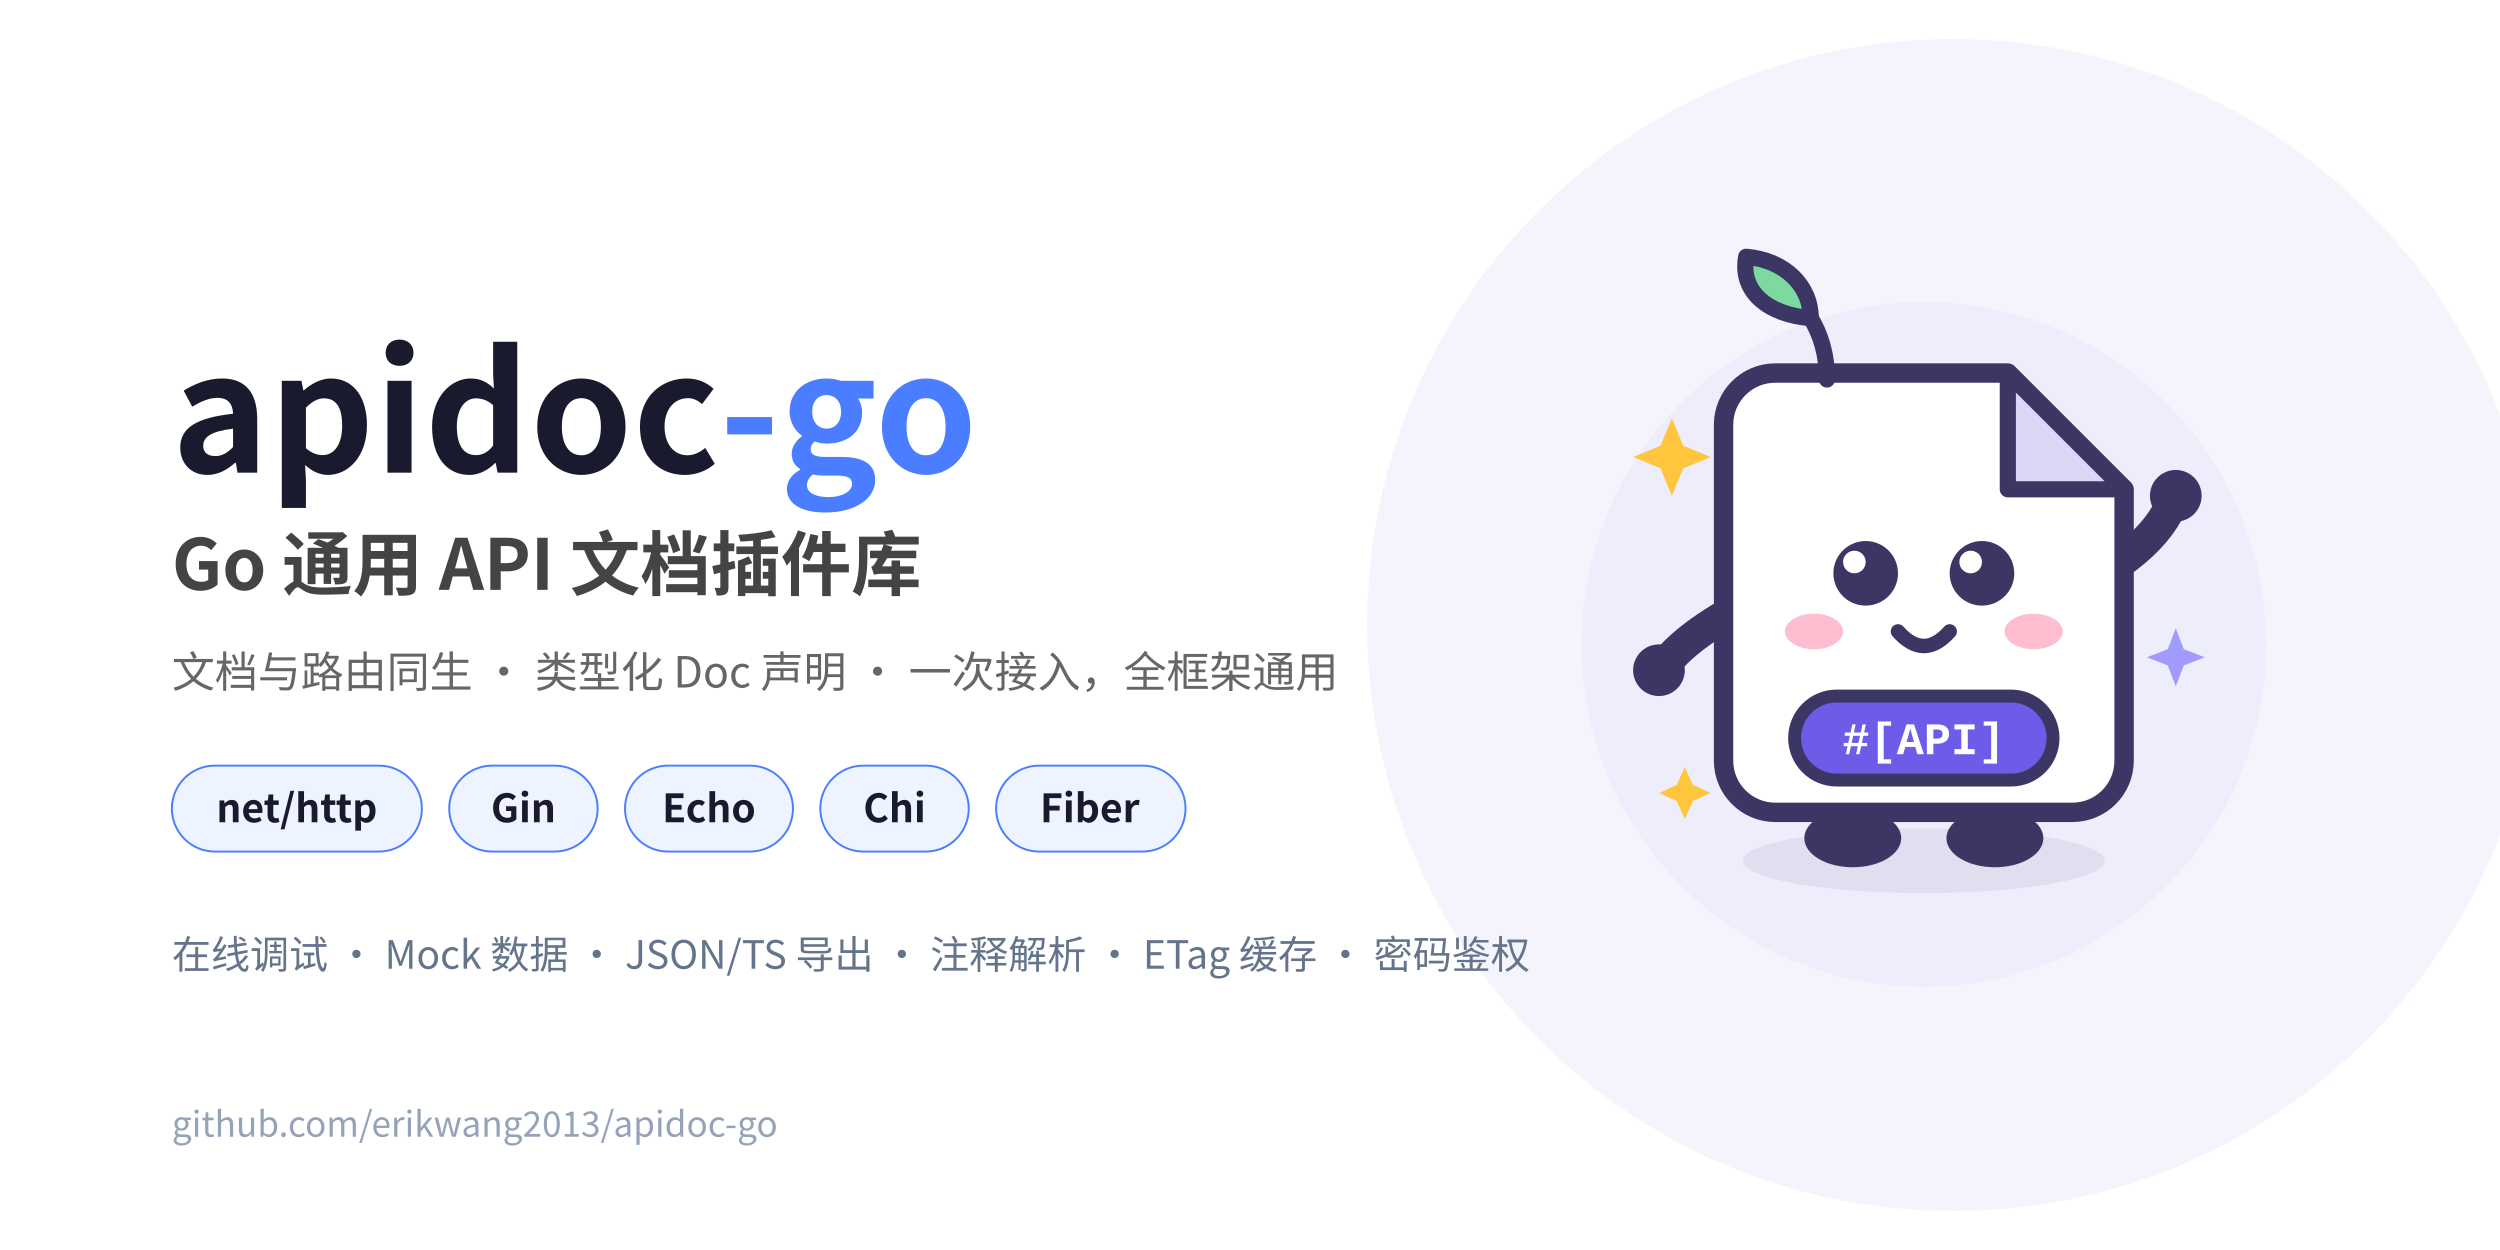
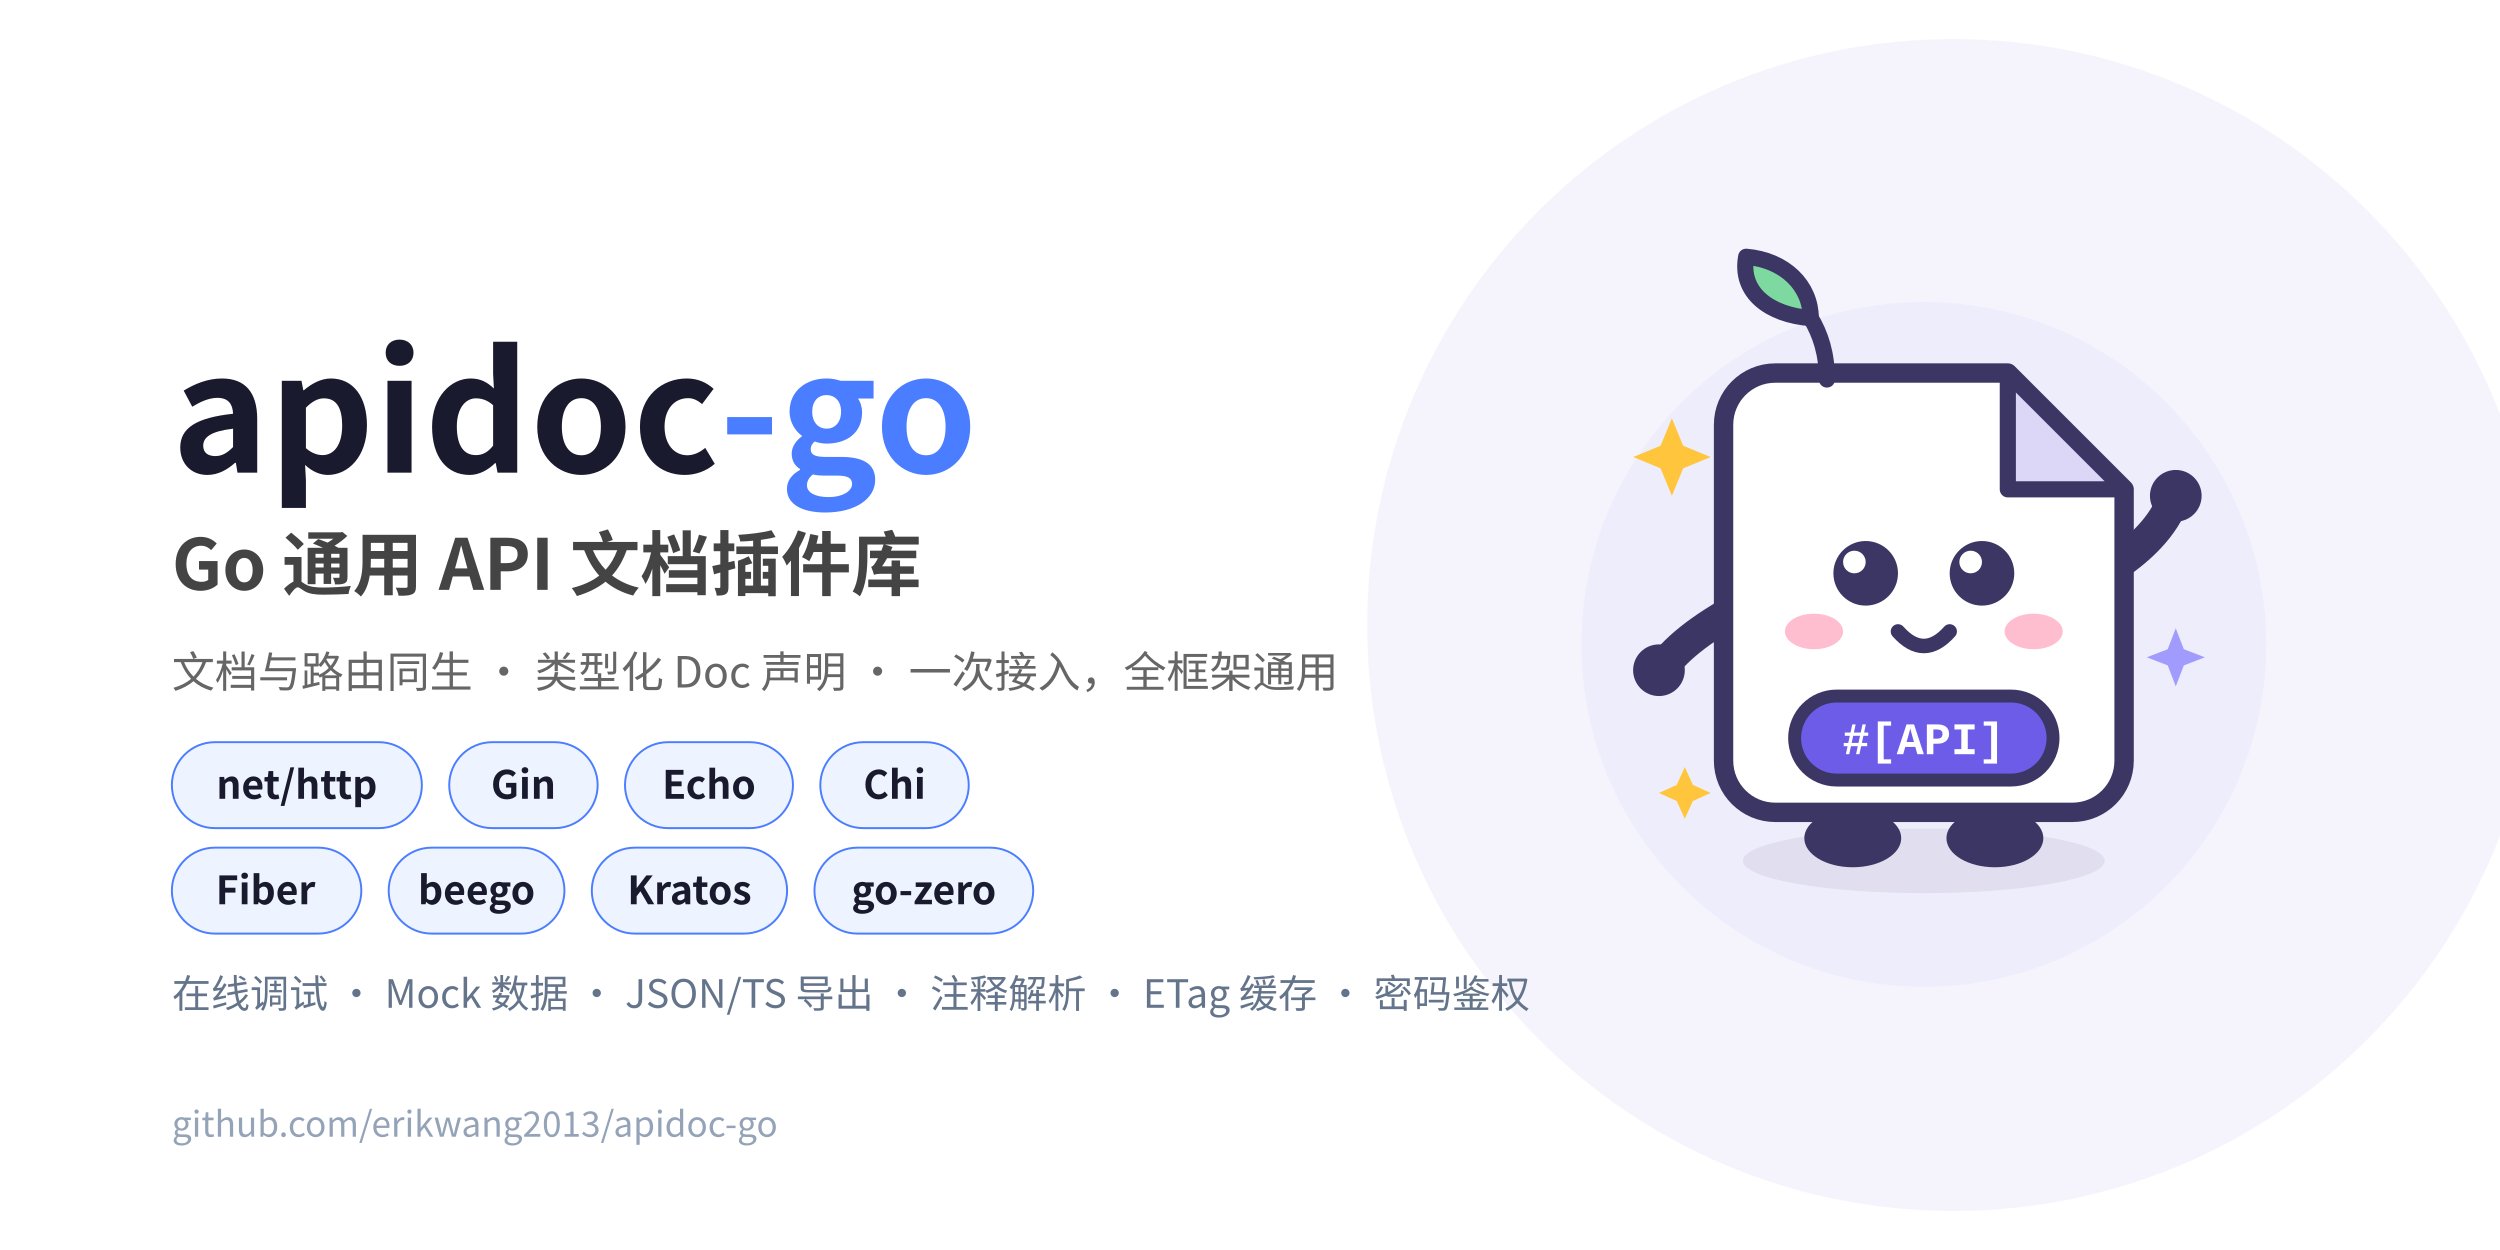
<svg xmlns="http://www.w3.org/2000/svg" width="1280" height="640" viewBox="0 0 1280 640" font-family="'Noto Sans CJK SC', 'Source Han Sans SC', sans-serif">
  <rect width="1280" height="640" fill="#ffffff" />
  <circle cx="1000" cy="320" r="300" fill="#EEEDFB" opacity=".6" />
  <text x="88" y="242" font-size="84" font-weight="800" fill="#1a1a2e">apidoc<tspan fill="#4a7dff">-go</tspan>
  </text>
  <text x="88" y="302" font-size="36" font-weight="600" fill="#444">Go 通用 API 文档插件库</text>
  <text x="88" y="352" font-size="22" fill="#666">文档与路由同生 · 类型化 Doc 声明 · 一次接入，全框架通用</text>
  <g font-size="20" font-weight="600">
-     <rect x="88" y="392" width="128" height="44" rx="22" fill="#eef4ff" stroke="#4a7dff" />
-     <text x="152" y="421" text-anchor="middle" fill="#1a1a2e">net/http</text>
-     <rect x="230" y="392" width="76" height="44" rx="22" fill="#eef4ff" stroke="#4a7dff" />
-     <text x="268" y="421" text-anchor="middle" fill="#1a1a2e">Gin</text>
-     <rect x="320" y="392" width="86" height="44" rx="22" fill="#eef4ff" stroke="#4a7dff" />
-     <text x="363" y="421" text-anchor="middle" fill="#1a1a2e">Echo</text>
-     <rect x="420" y="392" width="76" height="44" rx="22" fill="#eef4ff" stroke="#4a7dff" />
-     <text x="458" y="421" text-anchor="middle" fill="#1a1a2e">Chi</text>
-     <rect x="510" y="392" width="97" height="44" rx="22" fill="#eef4ff" stroke="#4a7dff" />
-     <text x="558" y="421" text-anchor="middle" fill="#1a1a2e">Fiber</text>
+     <rect x="88" y="380" width="128" height="44" rx="22" fill="#eef4ff" stroke="#4a7dff" />
+     <text x="152" y="409" text-anchor="middle" fill="#1a1a2e">net/http</text>
+     <rect x="230" y="380" width="76" height="44" rx="22" fill="#eef4ff" stroke="#4a7dff" />
+     <text x="268" y="409" text-anchor="middle" fill="#1a1a2e">Gin</text>
+     <rect x="320" y="380" width="86" height="44" rx="22" fill="#eef4ff" stroke="#4a7dff" />
+     <text x="363" y="409" text-anchor="middle" fill="#1a1a2e">Echo</text>
+     <rect x="420" y="380" width="76" height="44" rx="22" fill="#eef4ff" stroke="#4a7dff" />
+     <text x="458" y="409" text-anchor="middle" fill="#1a1a2e">Chi</text>
+     <rect x="88" y="434" width="97" height="44" rx="22" fill="#eef4ff" stroke="#4a7dff" />
+     <text x="136" y="463" text-anchor="middle" fill="#1a1a2e">Fiber</text>
+     <rect x="199" y="434" width="90" height="44" rx="22" fill="#eef4ff" stroke="#4a7dff" />
+     <text x="244" y="463" text-anchor="middle" fill="#1a1a2e">beego</text>
+     <rect x="303" y="434" width="100" height="44" rx="22" fill="#eef4ff" stroke="#4a7dff" />
+     <text x="353" y="463" text-anchor="middle" fill="#1a1a2e">Kratos</text>
+     <rect x="417" y="434" width="112" height="44" rx="22" fill="#eef4ff" stroke="#4a7dff" />
+     <text x="473" y="463" text-anchor="middle" fill="#1a1a2e">go-zero</text>
  </g>
-   <text x="88" y="496" font-size="20" fill="#64748b">在线调试 · Mock 数据 · JSON/TS 导出 · 注释解析 · ETag 缓存 · 密码鉴权</text>
+   <text x="88" y="516" font-size="20" fill="#64748b">在线调试 · Mock 数据 · JSON/TS 导出 · 注释解析 · ETag 缓存 · 密码鉴权</text>
  <text x="88" y="582" font-size="18" fill="#94a3b8">github.com/erikwang2013/apidoc-go</text>
  <svg x="770" y="105" width="430" height="430" viewBox="0 0 260 260" role="img" aria-label="Apidoc 宠物">
    <circle cx="130" cy="136" r="106" fill="#EEEDFB" />
    <ellipse cx="130" cy="203" rx="56" ry="10" fill="#3B3663" opacity=".08" />
    <g stroke-linecap="round" stroke-linejoin="round">
      <g fill="none" stroke="#3B3663" stroke-width="10">
        <path d="M 78 122 Q 58 132 50 142" />
        <path d="M 182 116 Q 200 106 206 94" />
      </g>
      <g fill="#3B3663">
        <ellipse cx="108" cy="196" rx="15" ry="9" />
        <ellipse cx="152" cy="196" rx="15" ry="9" />
      </g>
      <path d="M 84 52 H 156 L 192 88 V 172 A 16 16 0 0 1 176 188 H 84 A 16 16 0 0 1 68 172 V 68 A 16 16 0 0 1 84 52 Z" fill="#FFFFFF" stroke="#3B3663" stroke-width="6" />
      <path d="M 156 52 L 156 88 L 192 88 Z" fill="#DCD7F7" stroke="#3B3663" stroke-width="5" />
      <path d="M 100 54 C 100 46 98 40 95 35" fill="none" stroke="#3B3663" stroke-width="5" />
      <path d="M 95 35 C 82 34 73 27 75 16 C 87 17 95 25 95 35 Z" fill="#7ED9A0" stroke="#3B3663" stroke-width="5" />
      <g fill="#3B3663">
        <circle cx="112" cy="114" r="10" />
        <circle cx="148" cy="114" r="10" />
      </g>
      <g fill="#FFFFFF">
        <circle cx="108.5" cy="110.5" r="3.5" />
        <circle cx="144.5" cy="110.5" r="3.5" />
      </g>
      <g fill="#FFB3C7" opacity=".85">
        <ellipse cx="96" cy="132" rx="9" ry="5.5" />
        <ellipse cx="164" cy="132" rx="9" ry="5.5" />
      </g>
      <path d="M 122 132 Q 130 141 138 132" fill="none" stroke="#3B3663" stroke-width="4.5" />
      <rect x="90" y="152" width="80" height="26" rx="13" fill="#6C5CE7" stroke="#3B3663" stroke-width="4" />
      <text x="130" y="170" text-anchor="middle" font-family="SFMono-Regular, Consolas, 'Liberation Mono', Menlo, monospace" font-size="14" font-weight="700" fill="#FFFFFF">#[API]</text>
      <g fill="#3B3663">
        <circle cx="48" cy="144" r="8" />
        <circle cx="208" cy="90" r="8" />
      </g>
      <g fill="#FFC53D">
        <path d="M 52 66 L 55.5 74.5 L 64 78 L 55.5 81.5 L 52 90 L 48.5 81.5 L 40 78 L 48.5 74.5 Z" />
        <path d="M 56 174 L 58.5 179.5 L 64 182 L 58.5 184.5 L 56 190 L 53.5 184.5 L 48 182 L 53.5 179.5 Z" />
      </g>
      <path d="M 208 131 L 210.5 137.5 L 217 140 L 210.5 142.5 L 208 149 L 205.5 142.5 L 199 140 L 205.5 137.5 Z" fill="#A29BFE" />
    </g>
  </svg>
</svg>
